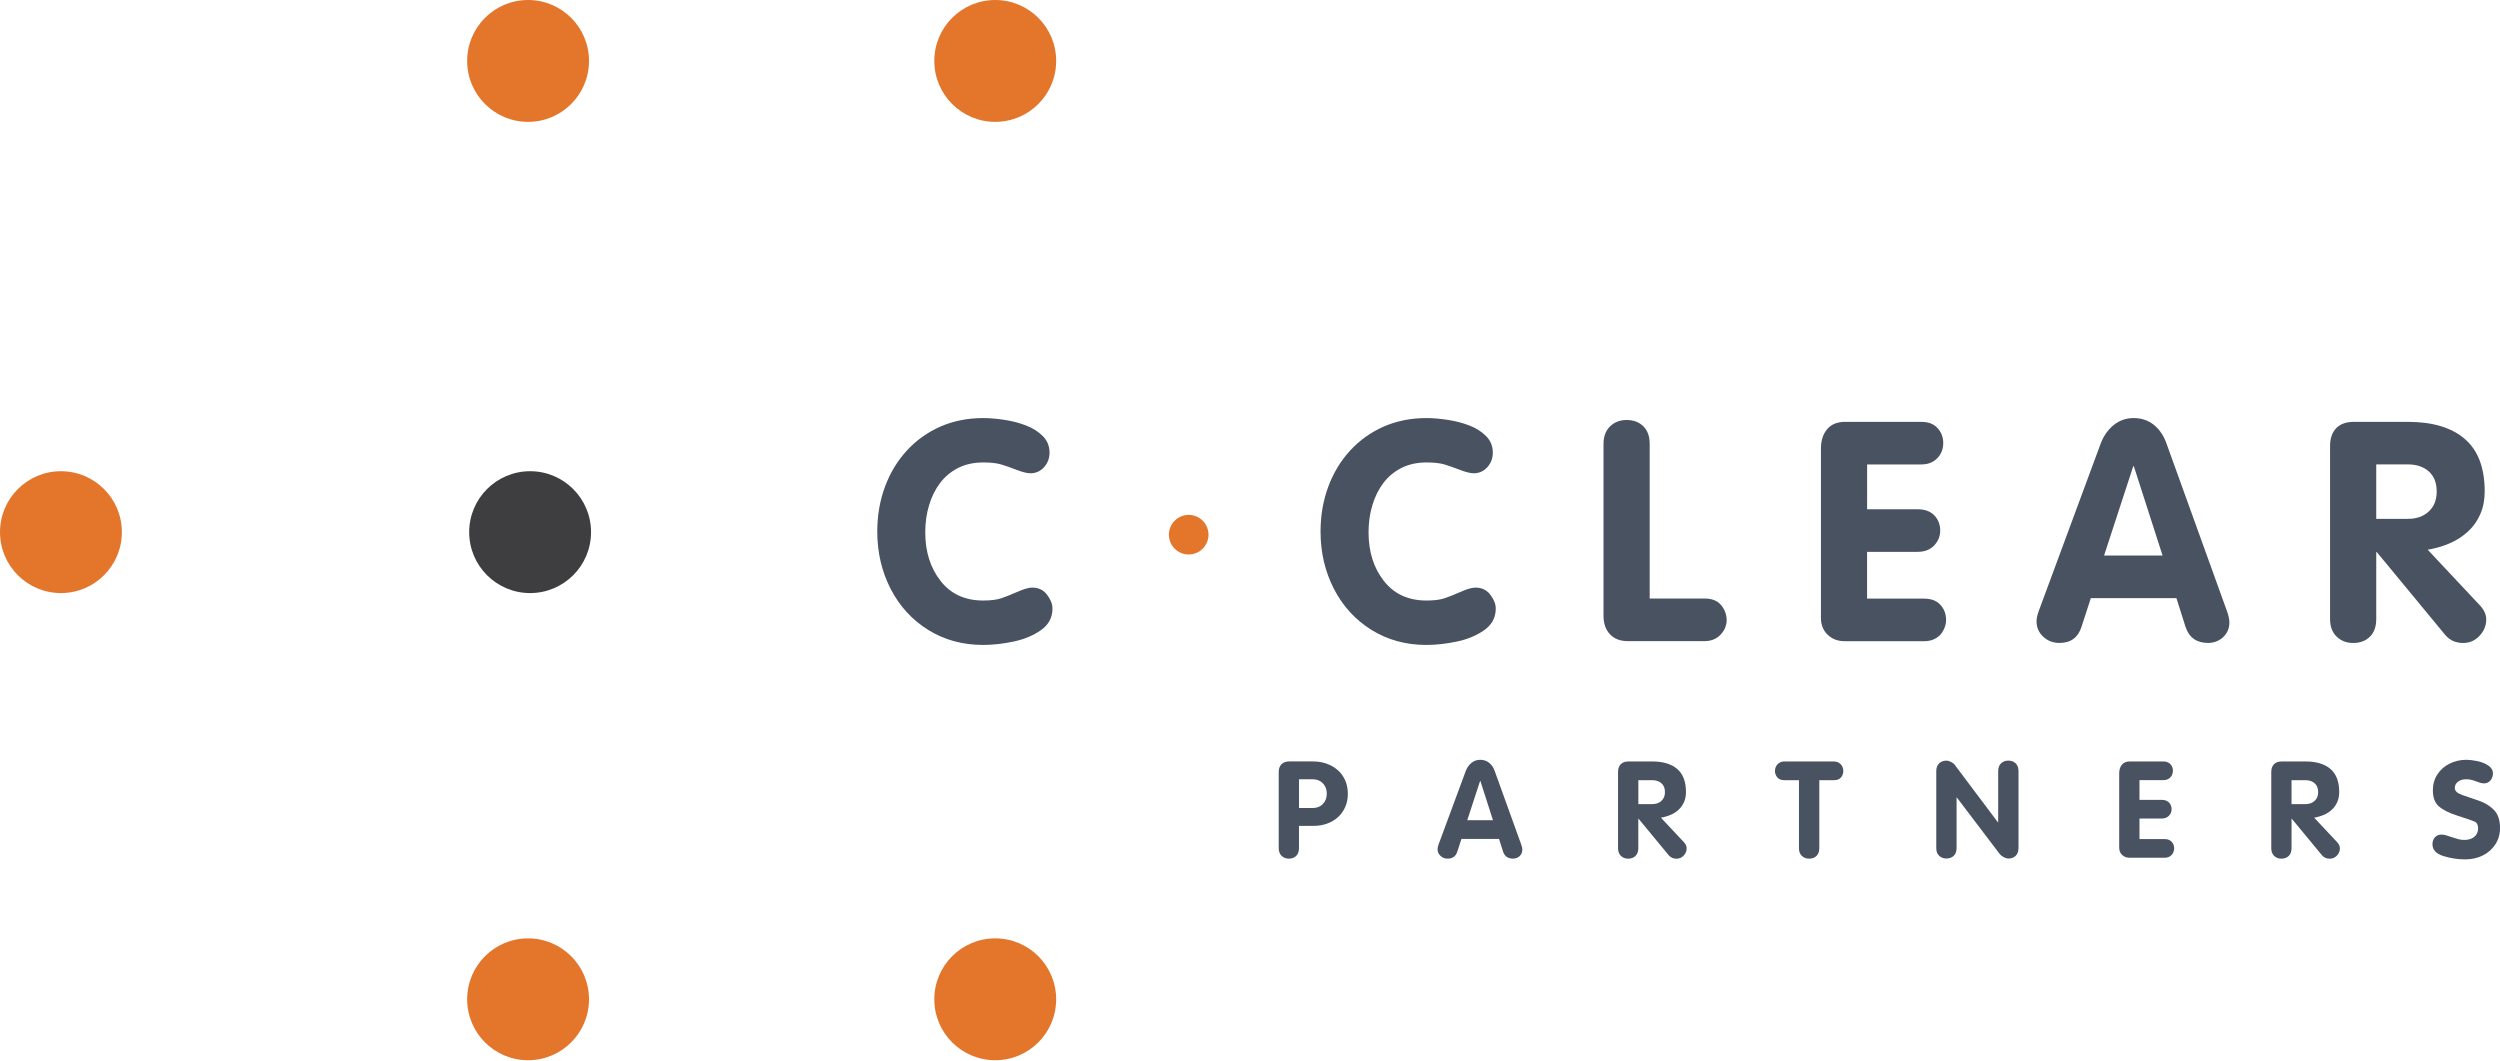
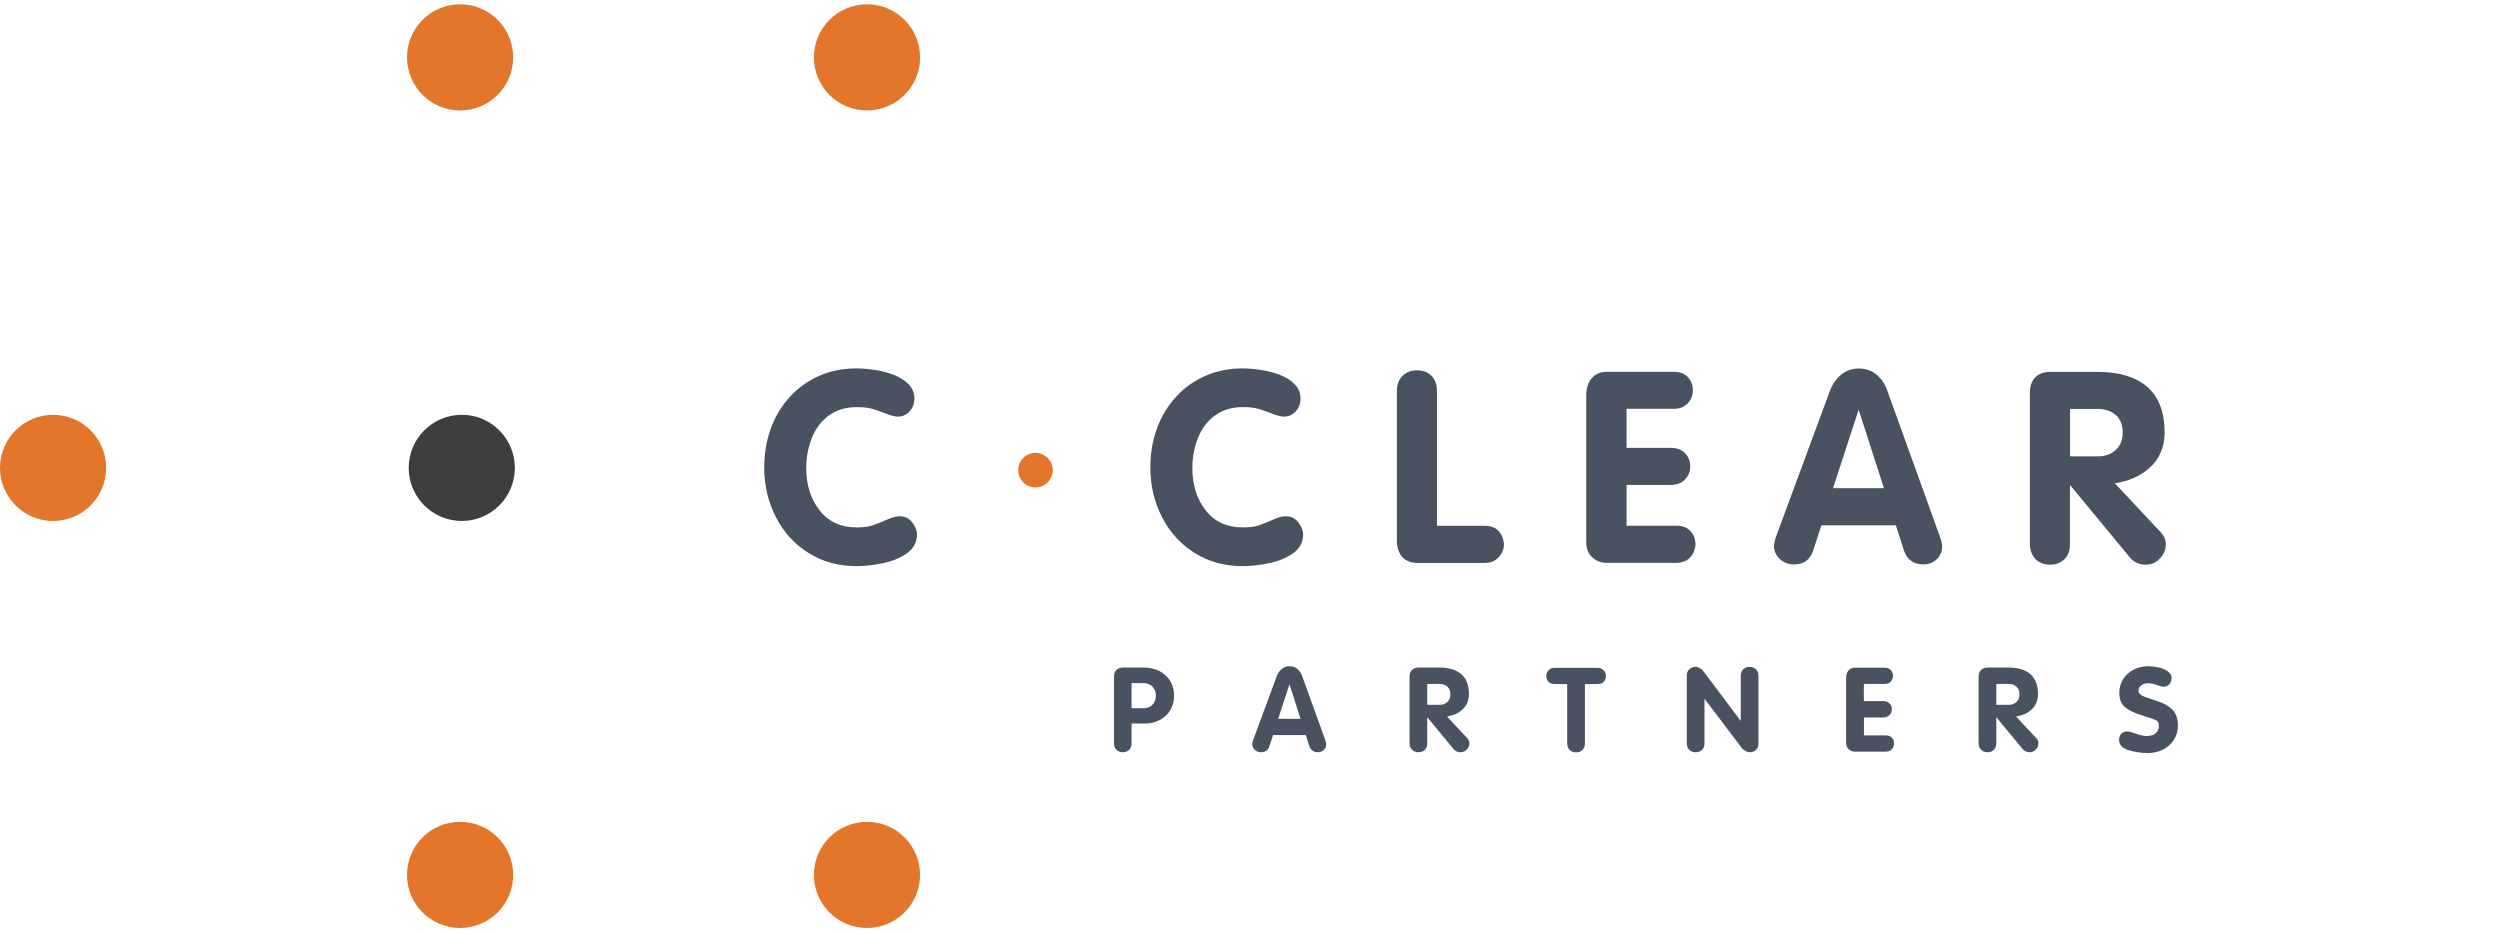
- <svg xmlns="http://www.w3.org/2000/svg" version="1.1" id="Layer_1" x="0px" y="0px" viewBox="0 0 7385.2 3132" style="enable-background:new 0 0 7385.2 3132;" xml:space="preserve">
+ <svg xmlns="http://www.w3.org/2000/svg" version="1.1" id="Layer_1" x="0px" y="0px" viewBox="0 0 2213.7 825.5" style="enable-background:new 0 0 2213.7 825.5;" xml:space="preserve">
  <style type="text/css">
	.st0{fill:#495261;}
	.st1{fill:#3E3E40;}
	.st2{fill:#E4762C;}
</style>
  <g>
    <g>
-       <path class="st0" d="M2591.5,1570.1c0-47.1,7.6-91.1,22.7-132s36.7-76.6,64.7-107.1c28-30.5,61.1-54.1,99.3-70.9    c38.2-16.7,80.3-25.1,126.2-25.1c18.7,0,39.5,1.8,62.7,5.3s44.5,9.1,64.2,16.7c19.7,7.6,36.1,18,49.3,31.3    c13.2,13.3,19.8,29.6,19.8,48.9c0,16.6-5.4,30.9-16.2,42.9c-10.8,12-24.2,18-40.2,18c-9.8,0-23.5-3.4-41.1-10.2    c-17.6-6.8-32.9-12.1-45.8-16c-12.9-3.8-30.4-5.8-52.7-5.8c-27.8,0-52.4,5.4-73.8,16.2c-21.3,10.8-39.1,25.5-53.3,44.2    s-25.1,40.6-32.7,65.8c-7.6,25.2-11.3,52-11.3,80.4c0,57.2,15.1,105,45.3,143.5c30.2,38.5,72.1,57.8,125.7,57.8    c22.5,0,40.4-2.2,53.5-6.7c13.2-4.4,29.2-10.8,48-19.1c18.8-8.3,33.2-12.4,43.3-12.4c18.7,0,33.3,7,44,21.1    c10.7,14.1,16,27.6,16,40.7c0,26.7-11.4,48-34.2,64c-22.8,16-50,27.3-81.5,33.8c-31.5,6.5-61.2,9.8-89.1,9.8    c-60.4,0-114.4-14.7-162-44.2c-47.5-29.5-84.6-69.8-111.1-121.1C2604.8,1688.6,2591.5,1632,2591.5,1570.1z" />
-       <path class="st0" d="M3901,1570.1c0-47.1,7.6-91.1,22.7-132s36.7-76.6,64.7-107.1c28-30.5,61.1-54.1,99.3-70.9    c38.2-16.7,80.3-25.1,126.2-25.1c18.7,0,39.5,1.8,62.7,5.3s44.5,9.1,64.2,16.7c19.7,7.6,36.1,18,49.3,31.3    c13.2,13.3,19.8,29.6,19.8,48.9c0,16.6-5.4,30.9-16.2,42.9c-10.8,12-24.2,18-40.2,18c-9.8,0-23.5-3.4-41.1-10.2    c-17.6-6.8-32.9-12.1-45.8-16c-12.9-3.8-30.4-5.8-52.7-5.8c-27.8,0-52.4,5.4-73.8,16.2c-21.3,10.8-39.1,25.5-53.3,44.2    c-14.2,18.7-25.1,40.6-32.7,65.8c-7.6,25.2-11.3,52-11.3,80.4c0,57.2,15.1,105,45.3,143.5c30.2,38.5,72.1,57.8,125.7,57.8    c22.5,0,40.4-2.2,53.5-6.7c13.2-4.4,29.2-10.8,48-19.1c18.8-8.3,33.2-12.4,43.3-12.4c18.7,0,33.3,7,44,21.1    c10.7,14.1,16,27.6,16,40.7c0,26.7-11.4,48-34.2,64c-22.8,16-50,27.3-81.5,33.8c-31.5,6.5-61.2,9.8-89.1,9.8    c-60.4,0-114.4-14.7-162-44.2c-47.5-29.5-84.6-69.8-111.1-121.1C3914.2,1688.6,3901,1632,3901,1570.1z" />
-       <path class="st0" d="M4736.9,1819.3v-507.9c0-21.9,6.4-39.2,19.3-51.8c12.9-12.6,29.2-18.9,49.1-18.9c20.1,0,36.5,6.2,49.1,18.4    c12.6,12.3,18.9,29.7,18.9,52.2v456.8h162.2c21.9,0,38.3,6.6,49.1,19.8c10.8,13.2,16.2,28.5,16.2,46c-0.9,16-7.3,30-19.1,42    c-11.9,12-27.3,18-46.2,18H4808c-21.9,0-39.3-6.7-52-20.2C4743.3,1860.3,4736.9,1842.2,4736.9,1819.3z" />
-       <path class="st0" d="M5379.2,1825.6v-500.3c0-23.7,6.1-42.8,18.2-57.3c12.1-14.5,29.8-21.8,52.9-21.8H5676    c20.7,0,36.7,6.2,47.8,18.5c11.1,12.3,16.7,27.1,16.7,44.4c0,11.3-2.5,21.6-7.6,31c-5,9.4-12.4,17-22,23    c-9.6,5.9-21.3,8.9-34.9,8.9h-160.4v132.4h149.3c21.3,0,37.8,6.1,49.3,18.2c11.6,12.1,17.3,27.1,17.3,44.9    c0,16.6-5.9,31.2-17.8,43.8c-11.9,12.6-28.1,18.9-48.9,18.9h-149.3v138.2H5684c21,0,37.1,6.2,48.2,18.4    c11.1,12.3,16.7,27.2,16.7,44.7c0,9.8-2.5,19.7-7.6,29.8c-5,10.1-12.4,18.1-22.2,24c-9.8,5.9-21.5,8.9-35.1,8.9h-234.6    c-20.1,0-36.9-6.3-50.2-18.9C5385.9,1862.5,5379.2,1846,5379.2,1825.6z" />
-       <path class="st0" d="M6022.4,1805.6l183.1-495c8.6-22.8,21.4-41.1,38.4-54.9c17-13.8,36.7-20.7,58.9-20.7    c23.4,0,43.5,6.8,60.2,20.4c16.7,13.6,29.1,32,37.1,55.1l178.6,495c4.7,13,7.1,24.3,7.1,33.8c0,11.6-2.9,21.9-8.7,31.1    c-5.8,9.2-13.4,16.3-22.9,21.3c-9.5,5-19.8,7.6-31.1,7.6c-33.8,0-56-15.6-66.7-46.9l-27.1-85.5h-252.8l-27.5,84.6    c-10.1,31.9-31.8,47.8-65.3,47.8c-18.7,0-34.6-6.1-47.8-18.4c-13.2-12.3-19.8-27.3-19.8-45.1    C6016.1,1827.2,6018.2,1817.1,6022.4,1805.6z M6301.8,1377.2l-86.2,263.9h172.8l-84.9-263.9H6301.8z" />
-       <path class="st0" d="M6883.2,1828.7v-511.4c0-22.2,6-39.6,18-52.2c12-12.6,29.4-18.9,52.2-18.9h160c72.6,0,128.5,16.8,167.7,50.4    c39.2,33.6,58.9,85.4,58.9,155.3c0,24.6-4.3,46.8-12.9,66.7c-8.6,19.8-20.7,37-36.2,51.3c-15.6,14.4-33.3,25.9-53.3,34.7    c-20,8.7-42,15.2-66,19.3l155.1,165.3c11.8,13,17.8,26.5,17.8,40.4c0,18.4-6.6,34.6-19.8,48.7c-13.2,14.1-29.3,21.1-48.2,21.1    c-21.9,0-39.5-7.8-52.9-23.5l-202.2-244.8h-1.8v197.7c0,22.5-6.3,39.9-18.9,52.2c-12.6,12.3-29,18.4-49.1,18.4    c-19.8,0-36.2-6.3-49.1-18.9C6889.7,1867.9,6883.2,1850.6,6883.2,1828.7z M7019.6,1371.9v160.8h93.8c25.2,0,45.6-7.2,61.3-21.7    c15.7-14.5,23.5-34.1,23.5-58.9c0-25.7-7.8-45.5-23.3-59.4c-15.6-13.9-36.1-20.8-61.5-20.8H7019.6z" />
+       <path class="st0" d="M676.7,413.8c0-12.3,2-23.8,5.9-34.5c3.9-10.7,9.6-20,16.9-28c7.3-8,16-14.1,25.9-18.5c10-4.4,21-6.6,33-6.6    c4.9,0,10.3,0.5,16.4,1.4s11.6,2.4,16.8,4.4c5.1,2,9.4,4.7,12.9,8.2c3.4,3.5,5.2,7.7,5.2,12.8c0,4.3-1.4,8.1-4.2,11.2    c-2.8,3.1-6.3,4.7-10.5,4.7c-2.6,0-6.1-0.9-10.7-2.7c-4.6-1.8-8.6-3.2-12-4.2c-3.4-1-7.9-1.5-13.7-1.5c-7.3,0-13.7,1.4-19.3,4.2    c-5.6,2.8-10.2,6.7-13.9,11.5c-3.7,4.9-6.6,10.6-8.5,17.2c-2,6.6-3,13.6-3,21c0,14.9,3.9,27.4,11.8,37.5    c7.9,10.1,18.8,15.1,32.8,15.1c5.9,0,10.5-0.6,14-1.7c3.4-1.2,7.6-2.8,12.5-5c4.9-2.2,8.7-3.2,11.3-3.2c4.9,0,8.7,1.8,11.5,5.5    c2.8,3.7,4.2,7.2,4.2,10.6c0,7-3,12.5-8.9,16.7c-6,4.2-13.1,7.1-21.3,8.8c-8.2,1.7-16,2.6-23.3,2.6c-15.8,0-29.9-3.8-42.3-11.5    c-12.4-7.7-22.1-18.2-29-31.6C680.2,444.7,676.7,430,676.7,413.8z" />
+       <path class="st0" d="M1018.6,413.8c0-12.3,2-23.8,5.9-34.5c3.9-10.7,9.6-20,16.9-28c7.3-8,16-14.1,25.9-18.5c10-4.4,21-6.6,33-6.6    c4.9,0,10.3,0.5,16.4,1.4c6,0.9,11.6,2.4,16.8,4.4c5.1,2,9.4,4.7,12.9,8.2c3.4,3.5,5.2,7.7,5.2,12.8c0,4.3-1.4,8.1-4.2,11.2    c-2.8,3.1-6.3,4.7-10.5,4.7c-2.6,0-6.1-0.9-10.7-2.7c-4.6-1.8-8.6-3.2-12-4.2c-3.4-1-7.9-1.5-13.7-1.5c-7.3,0-13.7,1.4-19.3,4.2    c-5.6,2.8-10.2,6.7-13.9,11.5s-6.6,10.6-8.5,17.2c-2,6.6-3,13.6-3,21c0,14.9,3.9,27.4,11.8,37.5c7.9,10.1,18.8,15.1,32.8,15.1    c5.9,0,10.5-0.6,14-1.7c3.4-1.2,7.6-2.8,12.5-5c4.9-2.2,8.7-3.2,11.3-3.2c4.9,0,8.7,1.8,11.5,5.5c2.8,3.7,4.2,7.2,4.2,10.6    c0,7-3,12.5-8.9,16.7c-6,4.2-13.1,7.1-21.3,8.8c-8.2,1.7-16,2.6-23.3,2.6c-15.8,0-29.9-3.8-42.3-11.5c-12.4-7.7-22.1-18.2-29-31.6    C1022.1,444.7,1018.6,430,1018.6,413.8z" />
+       <path class="st0" d="M1236.9,478.9V346.3c0-5.7,1.7-10.2,5-13.5c3.4-3.3,7.6-4.9,12.8-4.9c5.3,0,9.5,1.6,12.8,4.8    c3.3,3.2,4.9,7.8,4.9,13.6v119.3h42.3c5.7,0,10,1.7,12.8,5.2c2.8,3.4,4.2,7.4,4.2,12c-0.2,4.2-1.9,7.8-5,11    c-3.1,3.1-7.1,4.7-12.1,4.7h-59.4c-5.7,0-10.3-1.8-13.6-5.3C1238.6,489.6,1236.9,484.8,1236.9,478.9z" />
+       <path class="st0" d="M1404.6,480.5V349.9c0-6.2,1.6-11.2,4.8-15c3.2-3.8,7.8-5.7,13.8-5.7h58.9c5.4,0,9.6,1.6,12.5,4.8    c2.9,3.2,4.4,7.1,4.4,11.6c0,3-0.7,5.6-2,8.1c-1.3,2.4-3.2,4.4-5.7,6c-2.5,1.6-5.6,2.3-9.1,2.3h-41.9v34.6h39    c5.6,0,9.9,1.6,12.9,4.8c3,3.2,4.5,7.1,4.5,11.7c0,4.3-1.5,8.1-4.6,11.4c-3.1,3.3-7.3,4.9-12.8,4.9h-39v36.1h44    c5.5,0,9.7,1.6,12.6,4.8c2.9,3.2,4.4,7.1,4.4,11.7c0,2.6-0.7,5.1-2,7.8c-1.3,2.6-3.2,4.7-5.8,6.3c-2.6,1.5-5.6,2.3-9.2,2.3H1423    c-5.3,0-9.6-1.6-13.1-4.9C1406.4,490.2,1404.6,485.9,1404.6,480.5z" />
+       <path class="st0" d="M1572.6,475.3l47.8-129.3c2.2-6,5.6-10.7,10-14.3c4.4-3.6,9.6-5.4,15.4-5.4c6.1,0,11.4,1.8,15.7,5.3    c4.4,3.6,7.6,8.4,9.7,14.4l46.6,129.3c1.2,3.4,1.9,6.3,1.9,8.8c0,3-0.8,5.7-2.3,8.1c-1.5,2.4-3.5,4.3-6,5.6c-2.5,1.3-5.2,2-8.1,2    c-8.8,0-14.6-4.1-17.4-12.3l-7.1-22.3h-66l-7.2,22.1c-2.6,8.3-8.3,12.5-17.1,12.5c-4.9,0-9-1.6-12.5-4.8    c-3.4-3.2-5.2-7.1-5.2-11.8C1571,480.9,1571.5,478.3,1572.6,475.3z M1645.6,363.4l-22.5,68.9h45.1l-22.2-68.9H1645.6z" />
+       <path class="st0" d="M1797.4,481.3V347.8c0-5.8,1.6-10.3,4.7-13.6c3.1-3.3,7.7-4.9,13.6-4.9h41.8c19,0,33.5,4.4,43.8,13.2    c10.2,8.8,15.4,22.3,15.4,40.6c0,6.4-1.1,12.2-3.4,17.4c-2.2,5.2-5.4,9.7-9.5,13.4c-4.1,3.8-8.7,6.8-13.9,9.1    c-5.2,2.3-11,4-17.2,5l40.5,43.2c3.1,3.4,4.6,6.9,4.6,10.6c0,4.8-1.7,9-5.2,12.7c-3.4,3.7-7.6,5.5-12.6,5.5    c-5.7,0-10.3-2-13.8-6.1l-52.8-63.9h-0.5v51.6c0,5.9-1.6,10.4-4.9,13.6c-3.3,3.2-7.6,4.8-12.8,4.8c-5.2,0-9.5-1.6-12.8-4.9    C1799.1,491.6,1797.4,487.1,1797.4,481.3z M1833,362.1v42h24.5c6.6,0,11.9-1.9,16-5.7c4.1-3.8,6.1-8.9,6.1-15.4    c0-6.7-2-11.9-6.1-15.5c-4.1-3.6-9.4-5.4-16.1-5.4H1833z" />
    </g>
-     <circle class="st1" cx="1566" cy="1572" r="180" />
-     <circle class="st2" cx="2940" cy="180" r="180" />
-     <circle class="st2" cx="1560" cy="180" r="180" />
-     <circle class="st2" cx="180" cy="1572" r="180" />
-     <circle class="st2" cx="2940" cy="2952" r="180" />
-     <circle class="st2" cx="1560" cy="2952" r="180" />
-     <circle class="st2" cx="3511.5" cy="1579.5" r="58.5" />
+     <circle class="st1" cx="408.9" cy="414.3" r="47" />
+     <circle class="st2" cx="767.7" cy="50.8" r="47" />
+     <circle class="st2" cx="407.4" cy="50.8" r="47" />
+     <circle class="st2" cx="47" cy="414.3" r="47" />
+     <circle class="st2" cx="767.7" cy="774.7" r="47" />
+     <circle class="st2" cx="407.4" cy="774.7" r="47" />
+     <circle class="st2" cx="916.9" cy="416.3" r="15.3" />
    <g>
-       <path class="st0" d="M3777.4,2505.4v-224.8c0-9.6,2.7-17.3,8.2-22.9c5.5-5.6,13.1-8.4,23-8.4h70.6c19.1,0,36.6,4,52.4,12    c15.8,8,28.1,19.3,36.9,33.8c8.8,14.5,13.2,31.1,13.2,49.7c0,14.4-2.6,27.5-7.9,39.3c-5.3,11.8-12.4,21.8-21.5,30    c-9,8.2-19.7,14.5-31.9,18.9c-12.2,4.4-25.1,6.6-38.6,6.6h-44.5v65.8c0,9.9-2.8,17.6-8.3,23c-5.5,5.4-12.7,8.1-21.6,8.1    c-8.7,0-15.9-2.8-21.6-8.3C3780.3,2522.7,3777.4,2515.1,3777.4,2505.4z M3837.4,2302.1v84.8h40.8c12.2,0,22.2-4,29.8-11.9    c7.6-7.9,11.4-18.1,11.4-30.5c0-7.9-1.7-15.1-5.1-21.6c-3.4-6.4-8.2-11.5-14.5-15.2s-13.5-5.6-21.7-5.6H3837.4z" />
-       <path class="st0" d="M4249.4,2495.3l80.5-217.6c3.8-10,9.4-18.1,16.9-24.1c7.5-6.1,16.1-9.1,25.9-9.1c10.3,0,19.1,3,26.5,9    c7.4,6,12.8,14.1,16.3,24.2l78.5,217.6c2.1,5.7,3.1,10.7,3.1,14.8c0,5.1-1.3,9.6-3.8,13.7c-2.5,4-5.9,7.2-10.1,9.4    c-4.2,2.2-8.7,3.3-13.7,3.3c-14.8,0-24.6-6.9-29.3-20.6l-11.9-37.6h-111.1l-12.1,37.2c-4.4,14-14,21-28.7,21    c-8.2,0-15.2-2.7-21-8.1c-5.8-5.4-8.7-12-8.7-19.8C4246.7,2504.8,4247.6,2500.4,4249.4,2495.3z M4372.3,2307l-37.9,116h76    l-37.3-116H4372.3z" />
-       <path class="st0" d="M4779.8,2505.4v-224.8c0-9.8,2.6-17.4,7.9-22.9c5.3-5.5,12.9-8.3,22.9-8.3h70.3c31.9,0,56.5,7.4,73.7,22.2    c17.3,14.8,25.9,37.5,25.9,68.3c0,10.8-1.9,20.6-5.7,29.3c-3.8,8.7-9.1,16.2-15.9,22.6c-6.8,6.3-14.6,11.4-23.4,15.2    c-8.8,3.8-18.5,6.7-29,8.5l68.2,72.7c5.2,5.7,7.8,11.7,7.8,17.8c0,8.1-2.9,15.2-8.7,21.4c-5.8,6.2-12.9,9.3-21.2,9.3    c-9.6,0-17.4-3.4-23.2-10.4l-88.9-107.6h-0.8v86.9c0,9.9-2.8,17.5-8.3,22.9c-5.5,5.4-12.7,8.1-21.6,8.1c-8.7,0-15.9-2.8-21.6-8.3    C4782.7,2522.7,4779.8,2515.1,4779.8,2505.4z M4839.8,2304.7v70.7h41.2c11.1,0,20-3.2,27-9.5c6.9-6.4,10.4-15,10.4-25.9    c0-11.3-3.4-20-10.3-26.1s-15.9-9.2-27.1-9.2H4839.8z" />
-       <path class="st0" d="M5314.3,2505.5v-200.8h-43.6c-8.9,0-15.6-2.7-20.3-8.1s-7-11.9-7-19.5c0-4.7,1.1-9.2,3.4-13.5    c2.3-4.3,5.5-7.7,9.8-10.3c4.2-2.5,9-3.8,14.2-3.8h147.1c5.2,0,9.9,1.3,14.2,3.8c4.2,2.5,7.5,6,9.8,10.3c2.3,4.3,3.4,8.8,3.4,13.5    c0,7.6-2.3,14.1-6.8,19.5c-4.6,5.4-11.4,8.1-20.5,8.1h-43.6v200.8c0,9.9-2.8,17.5-8.3,22.9c-5.5,5.4-12.7,8.1-21.6,8.1    c-9,0-16.2-2.7-21.8-8.1C5317.1,2523,5314.3,2515.4,5314.3,2505.5z" />
-       <path class="st0" d="M5719.9,2505.4v-227.3c0-9.8,2.8-17.4,8.4-22.9c5.6-5.5,12.8-8.2,21.5-8.2c4.2,0,8.8,1.3,13.9,3.9    c5.1,2.6,8.9,5.7,11.3,9.2l127,169.1h0.8v-151.2c0-9.8,2.8-17.4,8.4-22.9c5.6-5.5,12.8-8.2,21.5-8.2c9,0,16.2,2.7,21.8,8.1    c5.5,5.4,8.3,13.1,8.3,22.9v227.3c0,9.9-2.8,17.5-8.3,22.9c-5.5,5.4-12.8,8.1-21.8,8.1c-3.6,0-8-1.3-13-3.8    c-5-2.5-9.1-5.6-12.2-9.3l-126.8-167.2h-0.8v149.2c0,9.9-2.8,17.5-8.3,22.9c-5.5,5.4-12.8,8.1-21.8,8.1c-8.7,0-15.9-2.7-21.5-8.2    C5722.7,2522.8,5719.9,2515.2,5719.9,2505.4z" />
-       <path class="st0" d="M6260.3,2504.1v-219.9c0-10.4,2.7-18.8,8-25.2c5.3-6.4,13.1-9.6,23.2-9.6h99.2c9.1,0,16.1,2.7,21,8.1    s7.3,11.9,7.3,19.5c0,5-1.1,9.5-3.3,13.6c-2.2,4.1-5.4,7.5-9.7,10.1c-4.2,2.6-9.3,3.9-15.3,3.9h-70.5v58.2h65.6    c9.4,0,16.6,2.7,21.7,8c5.1,5.3,7.6,11.9,7.6,19.7c0,7.3-2.6,13.7-7.8,19.2c-5.2,5.5-12.4,8.3-21.5,8.3h-65.6v60.7h74    c9.2,0,16.3,2.7,21.2,8.1c4.9,5.4,7.3,11.9,7.3,19.6c0,4.3-1.1,8.7-3.3,13.1c-2.2,4.4-5.5,7.9-9.8,10.5c-4.3,2.6-9.4,3.9-15.4,3.9    h-103.1c-8.9,0-16.2-2.8-22.1-8.3C6263.2,2520.3,6260.3,2513.1,6260.3,2504.1z" />
-       <path class="st0" d="M6709.5,2505.4v-224.8c0-9.8,2.6-17.4,7.9-22.9c5.3-5.5,12.9-8.3,22.9-8.3h70.3c31.9,0,56.5,7.4,73.7,22.2    c17.3,14.8,25.9,37.5,25.9,68.3c0,10.8-1.9,20.6-5.7,29.3c-3.8,8.7-9.1,16.2-15.9,22.6c-6.8,6.3-14.6,11.4-23.4,15.2    c-8.8,3.8-18.5,6.7-29,8.5l68.2,72.7c5.2,5.7,7.8,11.7,7.8,17.8c0,8.1-2.9,15.2-8.7,21.4c-5.8,6.2-12.9,9.3-21.2,9.3    c-9.6,0-17.4-3.4-23.2-10.4l-88.9-107.6h-0.8v86.9c0,9.9-2.8,17.5-8.3,22.9c-5.5,5.4-12.7,8.1-21.6,8.1c-8.7,0-15.9-2.8-21.6-8.3    C6712.3,2522.7,6709.5,2515.1,6709.5,2505.4z M6769.4,2304.7v70.7h41.2c11.1,0,20-3.2,27-9.5c6.9-6.4,10.4-15,10.4-25.9    c0-11.3-3.4-20-10.3-26.1s-15.9-9.2-27.1-9.2H6769.4z" />
-       <path class="st0" d="M7286,2244.5c9.1,0,19.9,1.3,32.3,3.9c12.4,2.6,23.2,6.9,32.3,13c9.1,6.1,13.7,13.8,13.7,23.1    c0,8.2-2.5,15.2-7.4,21c-5,5.8-11.4,8.7-19.3,8.7c-3.6,0-7.6-0.7-11.8-2.1c-4.2-1.4-8.6-2.9-13.1-4.6c-4.5-1.7-9-3-13.5-4    s-9.4-1.5-14.7-1.5c-9,0-16.7,2.3-23.1,7s-9.7,11-9.7,18.9c0,8.6,7.3,15.5,21.8,20.6c14.5,5.1,30.7,10.6,48.4,16.5    s32.8,14.9,45,27.2c12.2,12.3,18.4,30.2,18.4,53.6c0,18.2-4.6,34.4-13.9,48.6c-9.2,14.2-21.7,25.1-37.3,32.8s-32.7,11.5-51.2,11.5    c-22.8,0-44.7-3.4-65.7-10.1c-21-6.7-31.5-18.3-31.5-34.9c0-8.1,2.4-14.8,7.3-20.2c4.9-5.4,11.4-8.1,19.4-8.1    c3.9,0,8.2,0.7,12.9,2c4.7,1.3,10.7,3.2,18,5.8c7.3,2.5,13.7,4.5,19.1,5.9s11.2,2.1,17.2,2.1c8.6,0,15.9-1.5,22.1-4.4    c6.1-2.9,10.8-7,14-12.2c3.2-5.2,4.8-11.1,4.8-17.8c0-10.2-3.5-16.8-10.6-19.9c-7.1-3.1-23.4-8.7-48.9-16.8    c-25.5-8.1-44.2-17.4-56.2-27.9s-17.9-26.2-17.9-47.1c0-18.2,4.5-34.2,13.6-47.9c9-13.7,21.2-24.3,36.4-31.7    S7268.4,2244.5,7286,2244.5z" />
+       <path class="st0" d="M986.4,658v-58.7c0-2.5,0.7-4.5,2.1-6c1.4-1.5,3.4-2.2,6-2.2h18.4c5,0,9.6,1,13.7,3.1c4.1,2.1,7.3,5,9.6,8.8    c2.3,3.8,3.4,8.1,3.4,13c0,3.8-0.7,7.2-2.1,10.3c-1.4,3.1-3.2,5.7-5.6,7.8c-2.4,2.1-5.1,3.8-8.3,4.9c-3.2,1.2-6.6,1.7-10.1,1.7    H1002V658c0,2.6-0.7,4.6-2.2,6c-1.4,1.4-3.3,2.1-5.6,2.1c-2.3,0-4.2-0.7-5.6-2.2C987.1,662.5,986.4,660.6,986.4,658z M1002,605    v22.1h10.7c3.2,0,5.8-1,7.8-3.1c2-2.1,3-4.7,3-8c0-2.1-0.4-4-1.3-5.6c-0.9-1.7-2.1-3-3.8-4c-1.6-1-3.5-1.5-5.7-1.5H1002z" />
+       <path class="st0" d="M1109.6,655.4l21-56.8c1-2.6,2.5-4.7,4.4-6.3c2-1.6,4.2-2.4,6.8-2.4c2.7,0,5,0.8,6.9,2.3    c1.9,1.6,3.3,3.7,4.3,6.3l20.5,56.8c0.5,1.5,0.8,2.8,0.8,3.9c0,1.3-0.3,2.5-1,3.6c-0.7,1.1-1.5,1.9-2.6,2.4    c-1.1,0.6-2.3,0.9-3.6,0.9c-3.9,0-6.4-1.8-7.7-5.4l-3.1-9.8h-29l-3.2,9.7c-1.2,3.7-3.7,5.5-7.5,5.5c-2.1,0-4-0.7-5.5-2.1    c-1.5-1.4-2.3-3.1-2.3-5.2C1108.9,657.9,1109.2,656.7,1109.6,655.4z M1141.7,606.2l-9.9,30.3h19.8l-9.7-30.3H1141.7z" />
+       <path class="st0" d="M1248.1,658v-58.7c0-2.6,0.7-4.5,2.1-6c1.4-1.4,3.4-2.2,6-2.2h18.4c8.3,0,14.7,1.9,19.3,5.8    c4.5,3.9,6.8,9.8,6.8,17.8c0,2.8-0.5,5.4-1.5,7.7c-1,2.3-2.4,4.2-4.2,5.9c-1.8,1.6-3.8,3-6.1,4c-2.3,1-4.8,1.7-7.6,2.2l17.8,19    c1.4,1.5,2,3,2,4.6c0,2.1-0.8,4-2.3,5.6c-1.5,1.6-3.4,2.4-5.5,2.4c-2.5,0-4.5-0.9-6.1-2.7l-23.2-28.1h-0.2V658    c0,2.6-0.7,4.6-2.2,6c-1.4,1.4-3.3,2.1-5.6,2.1c-2.3,0-4.2-0.7-5.6-2.2C1248.9,662.5,1248.1,660.6,1248.1,658z M1263.8,605.6v18.5    h10.8c2.9,0,5.2-0.8,7-2.5c1.8-1.7,2.7-3.9,2.7-6.8c0-3-0.9-5.2-2.7-6.8c-1.8-1.6-4.1-2.4-7.1-2.4H1263.8z" />
+       <path class="st0" d="M1387.7,658.1v-52.4h-11.4c-2.3,0-4.1-0.7-5.3-2.1c-1.2-1.4-1.8-3.1-1.8-5.1c0-1.2,0.3-2.4,0.9-3.5    c0.6-1.1,1.4-2,2.6-2.7c1.1-0.7,2.3-1,3.7-1h38.4c1.4,0,2.6,0.3,3.7,1c1.1,0.7,2,1.6,2.6,2.7c0.6,1.1,0.9,2.3,0.9,3.5    c0,2-0.6,3.7-1.8,5.1c-1.2,1.4-3,2.1-5.4,2.1h-11.4v52.4c0,2.6-0.7,4.6-2.2,6c-1.4,1.4-3.3,2.1-5.6,2.1c-2.3,0-4.2-0.7-5.7-2.1    C1388.4,662.6,1387.7,660.6,1387.7,658.1z" />
+       <path class="st0" d="M1493.6,658v-59.4c0-2.5,0.7-4.5,2.2-6c1.5-1.4,3.3-2.1,5.6-2.1c1.1,0,2.3,0.3,3.6,1c1.3,0.7,2.3,1.5,3,2.4    l33.2,44.2h0.2v-39.5c0-2.5,0.7-4.5,2.2-6c1.5-1.4,3.3-2.1,5.6-2.1c2.3,0,4.2,0.7,5.7,2.1c1.4,1.4,2.2,3.4,2.2,6V658    c0,2.6-0.7,4.6-2.2,6c-1.4,1.4-3.3,2.1-5.7,2.1c-1,0-2.1-0.3-3.4-1c-1.3-0.7-2.4-1.5-3.2-2.4l-33.1-43.7h-0.2v39    c0,2.6-0.7,4.6-2.2,6c-1.4,1.4-3.3,2.1-5.7,2.1c-2.3,0-4.1-0.7-5.6-2.1C1494.3,662.6,1493.6,660.6,1493.6,658z" />
+       <path class="st0" d="M1634.7,657.7v-57.4c0-2.7,0.7-4.9,2.1-6.6c1.4-1.7,3.4-2.5,6.1-2.5h25.9c2.4,0,4.2,0.7,5.5,2.1    c1.3,1.4,1.9,3.1,1.9,5.1c0,1.3-0.3,2.5-0.9,3.6c-0.6,1.1-1.4,2-2.5,2.6c-1.1,0.7-2.4,1-4,1h-18.4v15.2h17.1    c2.4,0,4.3,0.7,5.7,2.1c1.3,1.4,2,3.1,2,5.2c0,1.9-0.7,3.6-2,5c-1.4,1.4-3.2,2.2-5.6,2.2h-17.1v15.9h19.3c2.4,0,4.3,0.7,5.5,2.1    c1.3,1.4,1.9,3.1,1.9,5.1c0,1.1-0.3,2.3-0.9,3.4c-0.6,1.2-1.4,2.1-2.6,2.8c-1.1,0.7-2.5,1-4,1h-26.9c-2.3,0-4.2-0.7-5.8-2.2    C1635.5,661.9,1634.7,660,1634.7,657.7z" />
+       <path class="st0" d="M1752,658v-58.7c0-2.6,0.7-4.5,2.1-6c1.4-1.4,3.4-2.2,6-2.2h18.4c8.3,0,14.7,1.9,19.3,5.8    c4.5,3.9,6.8,9.8,6.8,17.8c0,2.8-0.5,5.4-1.5,7.7c-1,2.3-2.4,4.2-4.2,5.9c-1.8,1.6-3.8,3-6.1,4c-2.3,1-4.8,1.7-7.6,2.2l17.8,19    c1.4,1.5,2,3,2,4.6c0,2.1-0.8,4-2.3,5.6c-1.5,1.6-3.4,2.4-5.5,2.4c-2.5,0-4.5-0.9-6.1-2.7l-23.2-28.1h-0.2V658    c0,2.6-0.7,4.6-2.2,6c-1.4,1.4-3.3,2.1-5.6,2.1c-2.3,0-4.2-0.7-5.6-2.2C1752.7,662.5,1752,660.6,1752,658z M1767.7,605.6v18.5    h10.8c2.9,0,5.2-0.8,7-2.5c1.8-1.7,2.7-3.9,2.7-6.8c0-3-0.9-5.2-2.7-6.8c-1.8-1.6-4.1-2.4-7.1-2.4H1767.7z" />
+       <path class="st0" d="M1902.5,589.9c2.4,0,5.2,0.3,8.4,1c3.2,0.7,6.1,1.8,8.4,3.4c2.4,1.6,3.6,3.6,3.6,6c0,2.1-0.6,4-1.9,5.5    c-1.3,1.5-3,2.3-5,2.3c-1,0-2-0.2-3.1-0.5c-1.1-0.4-2.2-0.8-3.4-1.2c-1.2-0.4-2.3-0.8-3.5-1c-1.2-0.3-2.5-0.4-3.9-0.4    c-2.3,0-4.4,0.6-6,1.8c-1.7,1.2-2.5,2.9-2.5,4.9c0,2.2,1.9,4,5.7,5.4c3.8,1.3,8,2.8,12.6,4.3c4.6,1.5,8.6,3.9,11.8,7.1    c3.2,3.2,4.8,7.9,4.8,14c0,4.8-1.2,9-3.6,12.7c-2.4,3.7-5.7,6.6-9.7,8.6c-4.1,2-8.5,3-13.4,3c-6,0-11.7-0.9-17.2-2.6    c-5.5-1.8-8.2-4.8-8.2-9.1c0-2.1,0.6-3.9,1.9-5.3c1.3-1.4,3-2.1,5.1-2.1c1,0,2.1,0.2,3.4,0.5c1.2,0.3,2.8,0.8,4.7,1.5    c1.9,0.7,3.6,1.2,5,1.5c1.4,0.4,2.9,0.5,4.5,0.5c2.2,0,4.2-0.4,5.8-1.1c1.6-0.8,2.8-1.8,3.6-3.2c0.8-1.4,1.2-2.9,1.2-4.6    c0-2.7-0.9-4.4-2.8-5.2c-1.9-0.8-6.1-2.3-12.8-4.4c-6.7-2.1-11.6-4.5-14.7-7.3c-3.1-2.8-4.7-6.9-4.7-12.3c0-4.8,1.2-8.9,3.5-12.5    c2.4-3.6,5.5-6.3,9.5-8.3C1893.7,590.9,1898,589.9,1902.5,589.9z" />
    </g>
  </g>
</svg>
